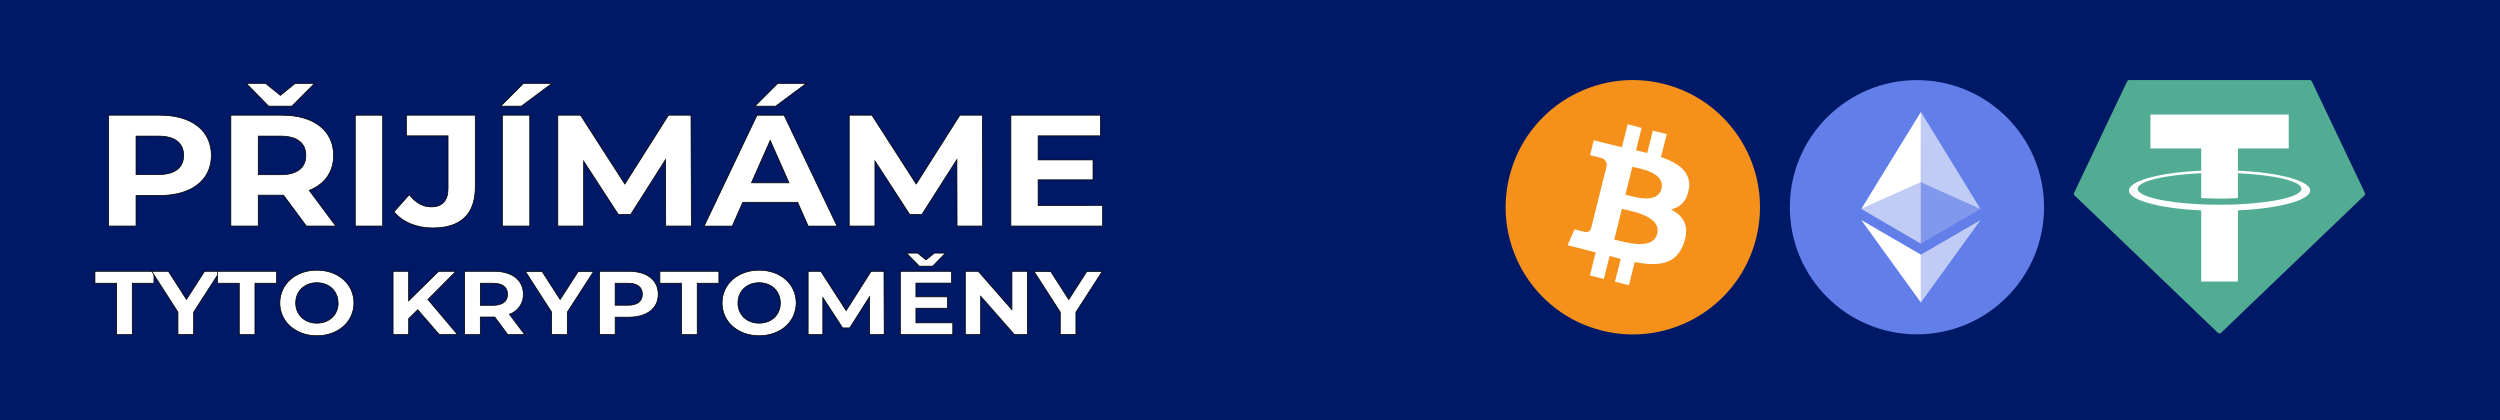
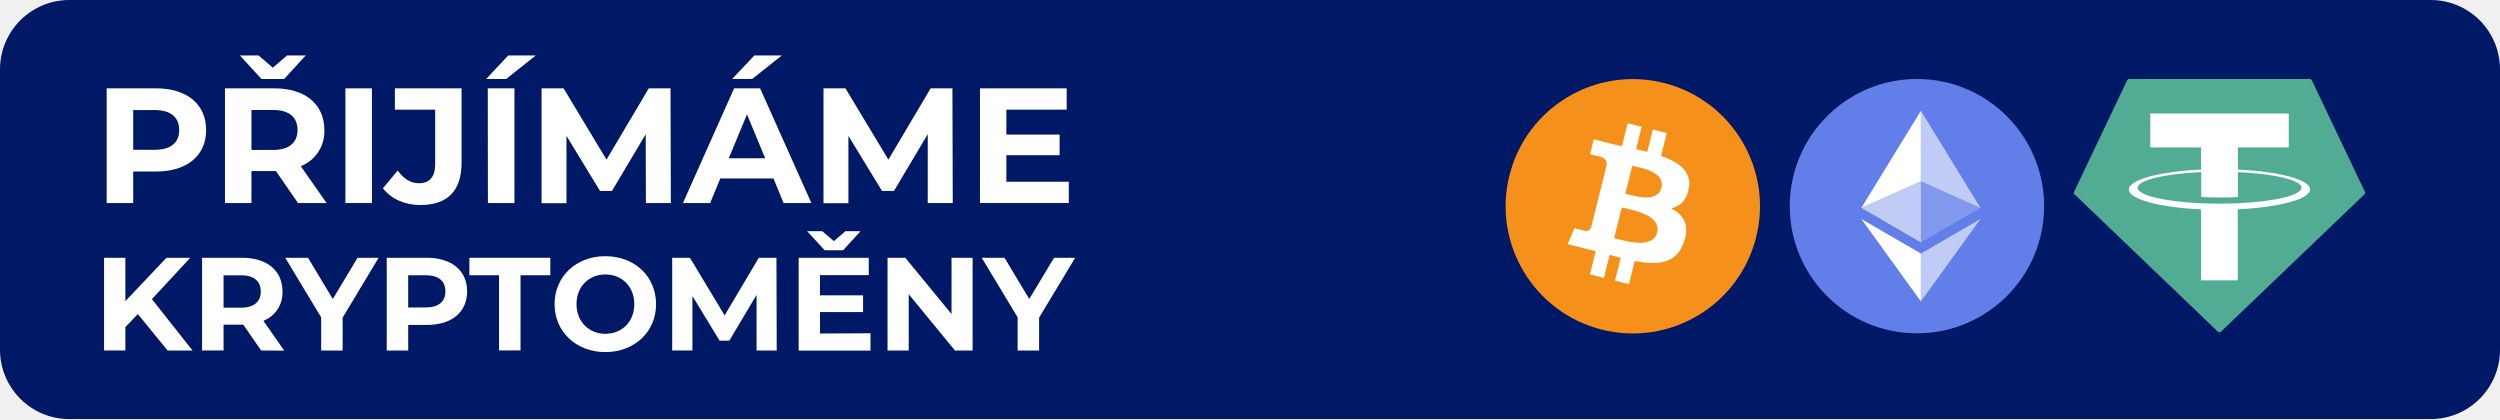
<svg xmlns="http://www.w3.org/2000/svg" id="Layer_1" data-name="Layer 1" viewBox="0 0 865 145">
  <defs>
-     <style>.cls-1{fill:#001966;}.cls-2{fill:#f5911b;}.cls-3,.cls-5,.cls-7,.cls-8,.cls-9{fill:#fff;}.cls-4{fill:#51ac93;}.cls-4,.cls-5{fill-rule:evenodd;}.cls-6{fill:#627ee8;}.cls-7{fill-opacity:0.6;}.cls-8{fill-opacity:0.2;}.cls-9{stroke:#000;stroke-miterlimit:10;stroke-width:0.25px;}</style>
+     <style>.cls-1{fill:none;}.cls-2{fill:#001966;}.cls-3{clip-path:url(#clip-path);}.cls-4{clip-path:url(#clip-path-2);}.cls-5{fill:#f5911b;}.cls-6,.cls-8{fill:#fff;}.cls-7{fill:#51ac93;}.cls-7,.cls-8,.cls-9{fill-rule:evenodd;}.cls-9{fill:#627ee8;}.cls-10{opacity:0.6;}.cls-11{clip-path:url(#clip-path-3);}.cls-12{clip-path:url(#clip-path-4);}.cls-13{opacity:0.2;}.cls-14{clip-path:url(#clip-path-5);}.cls-15{clip-path:url(#clip-path-6);}</style>
+     <clipPath id="clip-path">
+       <polyline class="cls-1" points="0 145 865 145 865 0 0 0" />
+     </clipPath>
+     <clipPath id="clip-path-2">
+       <polyline class="cls-1" points="0 0 865 0 865 145 0 145" />
+     </clipPath>
+     <clipPath id="clip-path-3">
+       <rect class="cls-1" x="664.63" y="38.33" width="20.61" height="33.59" />
+     </clipPath>
+     <clipPath id="clip-path-4">
+       <rect class="cls-1" x="664.63" y="75.76" width="20.62" height="28.53" />
+     </clipPath>
+     <clipPath id="clip-path-5">
+       <rect class="cls-1" x="664.63" y="62.72" width="20.61" height="21.17" />
+     </clipPath>
+     <clipPath id="clip-path-6">
+       <rect class="cls-1" x="644.02" y="62.72" width="20.61" height="21.17" />
+     </clipPath>
  </defs>
-   <rect class="cls-1" x="-0.42" y="-0.35" width="865.48" height="145.7" />
-   <path class="cls-2" d="M607.65,82.34a44,44,0,1,1-32-53.31,44,44,0,0,1,32,53.31Z" />
-   <path class="cls-3" d="M584.38,65.43c.87-5.85-3.58-9-9.68-11.1l2-7.93-4.83-1.2-1.92,7.72c-1.27-.32-2.57-.61-3.87-.91L568,44.24,563.18,43l-2,7.92c-1.05-.24-2.08-.47-3.08-.72v0l-6.65-1.66-1.29,5.16s3.58.82,3.51.87a2.57,2.57,0,0,1,2.25,2.81l-2.26,9a3.17,3.17,0,0,1,.51.16l-.51-.13-3.16,12.66a1.76,1.76,0,0,1-2.21,1.14c.05.07-3.51-.87-3.51-.87l-2.4,5.52,6.28,1.57c1.17.29,2.32.6,3.45.89l-2,8,4.82,1.2,2-7.94c1.31.36,2.59.69,3.84,1l-2,7.9,4.83,1.2,2-8c8.23,1.55,14.41.93,17-6.52,2.1-6-.1-9.45-4.44-11.7,3.16-.73,5.53-2.8,6.17-7.09Zm-11,15.46c-1.49,6-11.58,2.76-14.85,2l2.65-10.63c3.27.82,13.76,2.43,12.2,8.68Zm1.49-15.55c-1.36,5.46-9.76,2.69-12.48,2l2.4-9.64C567.49,58.39,576.26,59.66,574.84,65.34Z" />
-   <path class="cls-4" d="M736,28.14l-18.37,38.6a.73.73,0,0,0,.16.87l49.62,47.56a.76.76,0,0,0,1.05,0L818.1,67.62a.76.76,0,0,0,.16-.88L799.88,28.15a.73.73,0,0,0-.67-.44H736.7a.77.77,0,0,0-.69.43Z" />
-   <path class="cls-5" d="M774.32,70.7h0c-.35,0-2.19.14-6.3.14-3.27,0-5.58-.1-6.4-.14h0c-12.62-.55-22-2.75-22-5.38s9.42-4.82,22-5.39v8.59c.83.06,3.19.2,6.46.2,3.92,0,5.88-.17,6.23-.2V59.94c12.6.56,22,2.76,22,5.38s-9.4,4.82-22,5.38h0Zm0-11.65V51.37H791.9V39.66H744.05V51.37h17.57v7.68c-14.28.65-25,3.48-25,6.87s10.75,6.22,25,6.88V97.41h12.7V72.79c14.25-.65,25-3.48,25-6.87s-10.72-6.21-25-6.87Zm0,0" />
-   <circle class="cls-6" cx="663.26" cy="71.7" r="43.98" />
-   <path class="cls-7" d="M664.63,38.71V63.09l20.61,9.21Z" />
-   <path class="cls-3" d="M664.63,38.71,644,72.3l20.61-9.21Z" />
-   <path class="cls-7" d="M664.63,88.1v16.57l20.63-28.53Z" />
-   <path class="cls-3" d="M664.63,104.67V88.1L644,76.14Z" />
-   <path class="cls-8" d="M664.63,84.27l20.61-12-20.61-9.2Z" />
-   <path class="cls-7" d="M644,72.3l20.61,12V63.1Z" />
-   <path class="cls-9" d="M73.13,53.77c0,8.55-6.85,13.87-17.8,13.87H47.07V78.21H37.58V39.86H55.33C66.28,39.86,73.13,45.17,73.13,53.77Zm-9.6,0c0-4.22-2.93-6.68-8.73-6.68H47.07V60.4H54.8C60.6,60.4,63.53,57.94,63.53,53.77Z" />
-   <path class="cls-9" d="M106,78.21l-7.9-10.68H89.36V78.21H79.87V39.86H97.62c10.95,0,17.8,5.31,17.8,13.91,0,5.76-3.1,10-8.43,12.11l9.19,12.33ZM92.93,36.73,85.2,28.84h6.68L97,33l5.1-4.11h6.67L101,36.73Zm4.16,10.36H89.36V60.46h7.73c5.8,0,8.73-2.52,8.73-6.69S102.89,47.09,97.09,47.09Z" />
-   <path class="cls-9" d="M122.92,39.86h9.49V78.21h-9.49Z" />
-   <path class="cls-9" d="M136.33,73.28l5.27-5.92c2.23,2.8,4.69,4.22,7.62,4.22,3.8,0,5.8-2.14,5.8-6.36V47H140.61V39.86h23.84V64.73c0,9.48-5.1,14.14-14.76,14.14C144.18,78.87,139.32,76.9,136.33,73.28Z" />
-   <path class="cls-9" d="M181.14,28.84H191l-10.6,7.89h-7.15Zm-7.32,11h9.48V78.21h-9.48Z" />
-   <path class="cls-9" d="M230.34,78.21l-.06-23-12.07,19h-4.27l-12-18.47V78.21H193V39.86h7.85l15.34,23.83,15.11-23.83h7.79l.12,38.35Z" />
-   <path class="cls-9" d="M276,70h-19l-3.63,8.22h-9.73l18.28-38.35h9.37l18.33,38.35h-10Zm-3-6.74-6.5-14.68L260,63.25Zm-4.63-26.52H261.2l7.91-7.89H279Z" />
-   <path class="cls-9" d="M331.14,78.21l-.06-23L319,74.16h-4.27l-12-18.47V78.21h-8.9V39.86h7.85L317,63.69l15.11-23.83h7.79L340,78.21Z" />
-   <path class="cls-9" d="M381.51,71.09v7.12H349.76V39.86h31V47H359.19v8.33h19v6.9h-19v8.88Z" />
-   <path class="cls-9" d="M40.35,98h-7.5V93.87H53.27V98h-7.5v17.78H40.35Z" />
-   <path class="cls-9" d="M67,108v7.76H61.57V108L52.5,93.87h5.76l6.26,9.73,6.26-9.73H76.1Z" />
-   <path class="cls-9" d="M82.79,98h-7.5V93.87H95.71V98h-7.5v17.78H82.79Z" />
-   <path class="cls-9" d="M96.82,104.82c0-6.51,5.42-11.33,12.82-11.33s12.82,4.79,12.82,11.33-5.46,11.34-12.82,11.34S96.82,111.34,96.82,104.82Zm20.15,0c0-4.16-3.15-7-7.33-7s-7.33,2.85-7.33,7,3.14,7,7.33,7S117,109,117,104.82Z" />
-   <path class="cls-9" d="M144.54,107.17l-3.14,3.07v5.54H136V93.87h5.39V104.1l10.37-10.23h6l-9.71,9.76,10.28,12.15H152Z" />
-   <path class="cls-9" d="M175.7,115.78l-4.51-6.1h-5v6.1h-5.42V93.87h10.14c6.26,0,10.17,3,10.17,7.95a7.12,7.12,0,0,1-4.82,6.92l5.26,7ZM170.62,98H166.2v7.64h4.42c3.31,0,5-1.44,5-3.82S173.93,98,170.62,98Z" />
-   <path class="cls-9" d="M196.29,108v7.76h-5.43V108l-9.07-14.08h5.76l6.26,9.73,6.26-9.73h5.32Z" />
-   <path class="cls-9" d="M227.75,101.82c0,4.88-3.92,7.92-10.18,7.92h-4.72v6h-5.42V93.87h10.14C223.83,93.87,227.75,96.9,227.75,101.82Zm-5.49,0c0-2.41-1.67-3.82-5-3.82h-4.42v7.61h4.42C220.59,105.61,222.26,104.2,222.26,101.82Z" />
-   <path class="cls-9" d="M235.81,98h-7.49V93.87h20.41V98h-7.49v17.78h-5.43Z" />
-   <path class="cls-9" d="M249.84,104.82c0-6.51,5.42-11.33,12.82-11.33s12.82,4.79,12.82,11.33-5.46,11.34-12.82,11.34S249.84,111.34,249.84,104.82Zm20.15,0c0-4.16-3.15-7-7.33-7s-7.33,2.85-7.33,7,3.14,7,7.33,7S270,109,270,104.82Z" />
-   <path class="cls-9" d="M300.88,115.78l0-13.15L294,113.46h-2.44l-6.86-10.55v12.87h-5.09V93.87H284l8.77,13.61,8.64-13.61h4.45l.07,21.91Z" />
-   <path class="cls-9" d="M329.66,111.71v4.07H311.52V93.87h17.71v4.07H316.91v4.76h10.88v3.94H316.91v5.07ZM318.08,92.08l-4.42-4.51h3.82l2.91,2.35,2.91-2.35h3.82l-4.42,4.51Z" />
-   <path class="cls-9" d="M355.47,93.87v21.91H351l-11.69-13.3v13.3H334V93.87h4.48l11.65,13.3V93.87Z" />
-   <path class="cls-9" d="M372.27,108v7.76h-5.42V108l-9.07-14.08h5.75l6.26,9.73,6.26-9.73h5.32Z" />
+   <rect class="cls-2" width="865" height="145" rx="24" ry="24" />
+   <g class="cls-3">
+     <g class="cls-4">
+       <path class="cls-5" d="M607.65,82a44,44,0,1,1-32-53.31,44,44,0,0,1,32,53.31" />
+       <path class="cls-6" d="M584.38,65.05c.88-5.85-3.58-9-9.67-11.1l2-7.93-4.83-1.2-1.92,7.72c-1.27-.32-2.57-.61-3.87-.91L568,43.86l-4.82-1.2-2,7.93c-1-.24-2.08-.48-3.08-.72v0l-6.66-1.66-1.28,5.16s3.58.82,3.51.87A2.57,2.57,0,0,1,555.94,57l-2.25,9a3.93,3.93,0,0,1,.5.16l-.51-.13-3.16,12.65a1.76,1.76,0,0,1-2.21,1.15c0,.07-3.51-.88-3.51-.88l-2.4,5.52,6.28,1.57,3.44.89-2,8,4.82,1.2,2-7.93c1.32.36,2.6.69,3.85,1l-2,7.9,4.83,1.2,2-8c8.23,1.56,14.42.93,17-6.51,2.1-6-.1-9.45-4.43-11.7,3.15-.73,5.53-2.8,6.16-7.09m-11,15.46c-1.49,6-11.58,2.75-14.86,1.94l2.65-10.62c3.27.82,13.76,2.43,12.2,8.68M574.84,65c-1.36,5.45-9.76,2.68-12.48,2l2.4-9.64c2.72.68,11.5,1.95,10.08,7.63" />
+       <path class="cls-7" d="M736,27.77l-18.37,38.6a.75.75,0,0,0,.16.87l49.63,47.55a.76.76,0,0,0,1,0L818.1,67.24a.75.75,0,0,0,.16-.87l-18.37-38.6a.74.74,0,0,0-.68-.43H736.7a.74.74,0,0,0-.68.43" />
+       <path class="cls-8" d="M774.32,70.33h0c-.36,0-2.2.14-6.3.14-3.27,0-5.58-.1-6.4-.14-12.62-.56-22-2.75-22-5.38s9.42-4.82,22-5.39v8.58c.83.06,3.19.2,6.46.2,3.92,0,5.88-.16,6.23-.2V59.56c12.59.56,22,2.76,22,5.38s-9.4,4.82-22,5.38Zm0-11.65V51H791.9V39.28H744V51h17.57v7.68c-14.28.66-25,3.49-25,6.88s10.74,6.22,25,6.88V97h12.7V72.41c14.25-.66,25-3.48,25-6.87s-10.72-6.21-25-6.87Z" />
+       <path class="cls-9" d="M663.26,27.33a44,44,0,1,1-44,44,44,44,0,0,1,44-44" />
+       <g class="cls-10">
+         <g class="cls-11">
+           <polygon class="cls-6" points="664.63 38.33 664.63 62.72 685.24 71.92 664.63 38.33" />
+         </g>
+       </g>
+       <polygon class="cls-6" points="664.63 38.33 644.02 71.92 664.63 62.72 664.63 38.33" />
+       <g class="cls-10">
+         <g class="cls-12">
+           <polygon class="cls-6" points="664.63 87.72 664.63 104.29 685.26 75.76 664.63 87.72" />
+         </g>
+       </g>
+       <polygon class="cls-6" points="664.63 104.29 664.63 87.72 644.02 75.76 664.63 104.29" />
+       <g class="cls-13">
+         <g class="cls-14">
+           <polygon class="cls-6" points="664.63 83.89 685.24 71.92 664.63 62.72 664.63 83.89" />
+         </g>
+       </g>
+       <g class="cls-10">
+         <g class="cls-15">
+           <polygon class="cls-6" points="644.02 71.92 664.63 83.89 664.63 62.72 644.02 71.92" />
+         </g>
+       </g>
+     </g>
+   </g>
+   <path class="cls-6" d="M71.32,45c0,8.84-6.63,14.34-17.23,14.34h-8V70.25H36.91V30.57H54.08C64.68,30.57,71.32,36.07,71.32,45ZM62,45c0-4.36-2.83-6.92-8.45-6.92H46.09V51.83h7.48C59.18,51.83,62,49.28,62,45Z" />
+   <path class="cls-6" d="M103.12,70.25,95.47,59.2H87V70.25H77.84V30.57H95c10.6,0,17.23,5.5,17.23,14.4a12.9,12.9,0,0,1-8.16,12.53L113,70.25ZM90.48,27.34,83,19.18h6.46l4.93,4.25,4.93-4.25h6.46L98.3,27.34Zm4,10.71H87V51.88H94.5c5.61,0,8.45-2.61,8.45-6.92S100.12,38.05,94.5,38.05Z" />
+   <path class="cls-6" d="M119.51,30.57h9.18V70.25h-9.18Z" />
+   <path class="cls-6" d="M132.49,65.15l5.1-6.12c2.15,2.89,4.53,4.37,7.37,4.37,3.68,0,5.61-2.21,5.61-6.58V37.94H136.63V30.57H159.7V56.31c0,9.81-4.93,14.63-14.29,14.63C140.09,70.93,135.38,68.89,132.49,65.15Z" />
+   <path class="cls-6" d="M175.86,19.18h9.52l-10.26,8.16h-6.92Zm-7.09,11.39H178V70.25h-9.18Z" />
+   <path class="cls-6" d="M223.48,70.25l-.06-23.81L211.74,66.06H207.6L196,47v23.3h-8.62V30.57H195l14.85,24.66,14.63-24.66H232l.11,39.68Z" />
+   <path class="cls-6" d="M267.64,61.75H249.22l-3.51,8.5h-9.41L254,30.57H263l17.74,39.68h-9.64Zm-2.89-7-6.29-15.19-6.29,15.19Zm-4.48-27.44h-6.92L261,19.18h9.52Z" />
+   <path class="cls-6" d="M321,70.25,321,46.44,309.31,66.06h-4.14L293.55,47v23.3h-8.62V30.57h7.6l14.85,24.66L322,30.57h7.54l.11,39.68Z" />
+   <path class="cls-6" d="M369.8,62.88v7.37H339.07V30.57h30v7.37H348.2v8.62h18.42V53.7H348.2v9.18Z" />
+   <path class="cls-6" d="M47.69,108.67l-4.31,4.49v8.11H36V89.19h7.38v15l14.21-15h8.25l-13.29,14.3,14.07,17.79H58Z" />
+   <path class="cls-6" d="M90.36,121.27l-6.19-8.94H77.35v8.94H69.92V89.19H83.81c8.57,0,13.93,4.45,13.93,11.64A10.43,10.43,0,0,1,91.14,111l7.2,10.31Zm-7-26H77.35v11.18H83.4c4.54,0,6.83-2.11,6.83-5.59S87.94,95.24,83.4,95.24Z" />
+   <path class="cls-6" d="M118.55,109.91v11.37h-7.43V109.81L98.7,89.19h7.88l8.57,14.26,8.57-14.26H131Z" />
+   <path class="cls-6" d="M161.63,100.83c0,7.15-5.36,11.6-13.93,11.6h-6.46v8.85h-7.43V89.19H147.7C156.27,89.19,161.63,93.63,161.63,100.83Zm-7.52,0c0-3.53-2.29-5.59-6.83-5.59h-6.05v11.14h6.05C151.82,106.38,154.11,104.31,154.11,100.83Z" />
+   <path class="cls-6" d="M172.67,95.24H162.41V89.19h28v6.05H180.1v26h-7.43Z" />
+   <path class="cls-6" d="M191.88,105.23c0-9.53,7.43-16.59,17.56-16.59s17.56,7,17.56,16.59-7.47,16.59-17.56,16.59S191.88,114.77,191.88,105.23Zm27.59,0c0-6.1-4.31-10.27-10-10.27s-10,4.17-10,10.27,4.31,10.27,10,10.27S219.47,111.33,219.47,105.23Z" />
+   <path class="cls-6" d="M261.77,121.27l0-19.25-9.44,15.86h-3.35l-9.4-15.45v18.84h-7V89.19h6.14l12,19.94,11.83-19.94h6.1l.09,32.09Z" />
+   <path class="cls-6" d="M301.19,115.31v6H276.34V89.19h24.25v6H283.72v7h14.9v5.78h-14.9v7.43ZM285.33,86.58,279.28,80h5.23l4,3.44,4-3.44h5.23l-6.05,6.6Z" />
+   <path class="cls-6" d="M336.52,89.19v32.09h-6.1l-16-19.48v19.48h-7.33V89.19h6.14l16,19.48V89.19Z" />
+   <path class="cls-6" d="M359.53,109.91v11.37H352.1V109.81L339.68,89.19h7.88l8.57,14.26,8.57-14.26H372Z" />
</svg>
